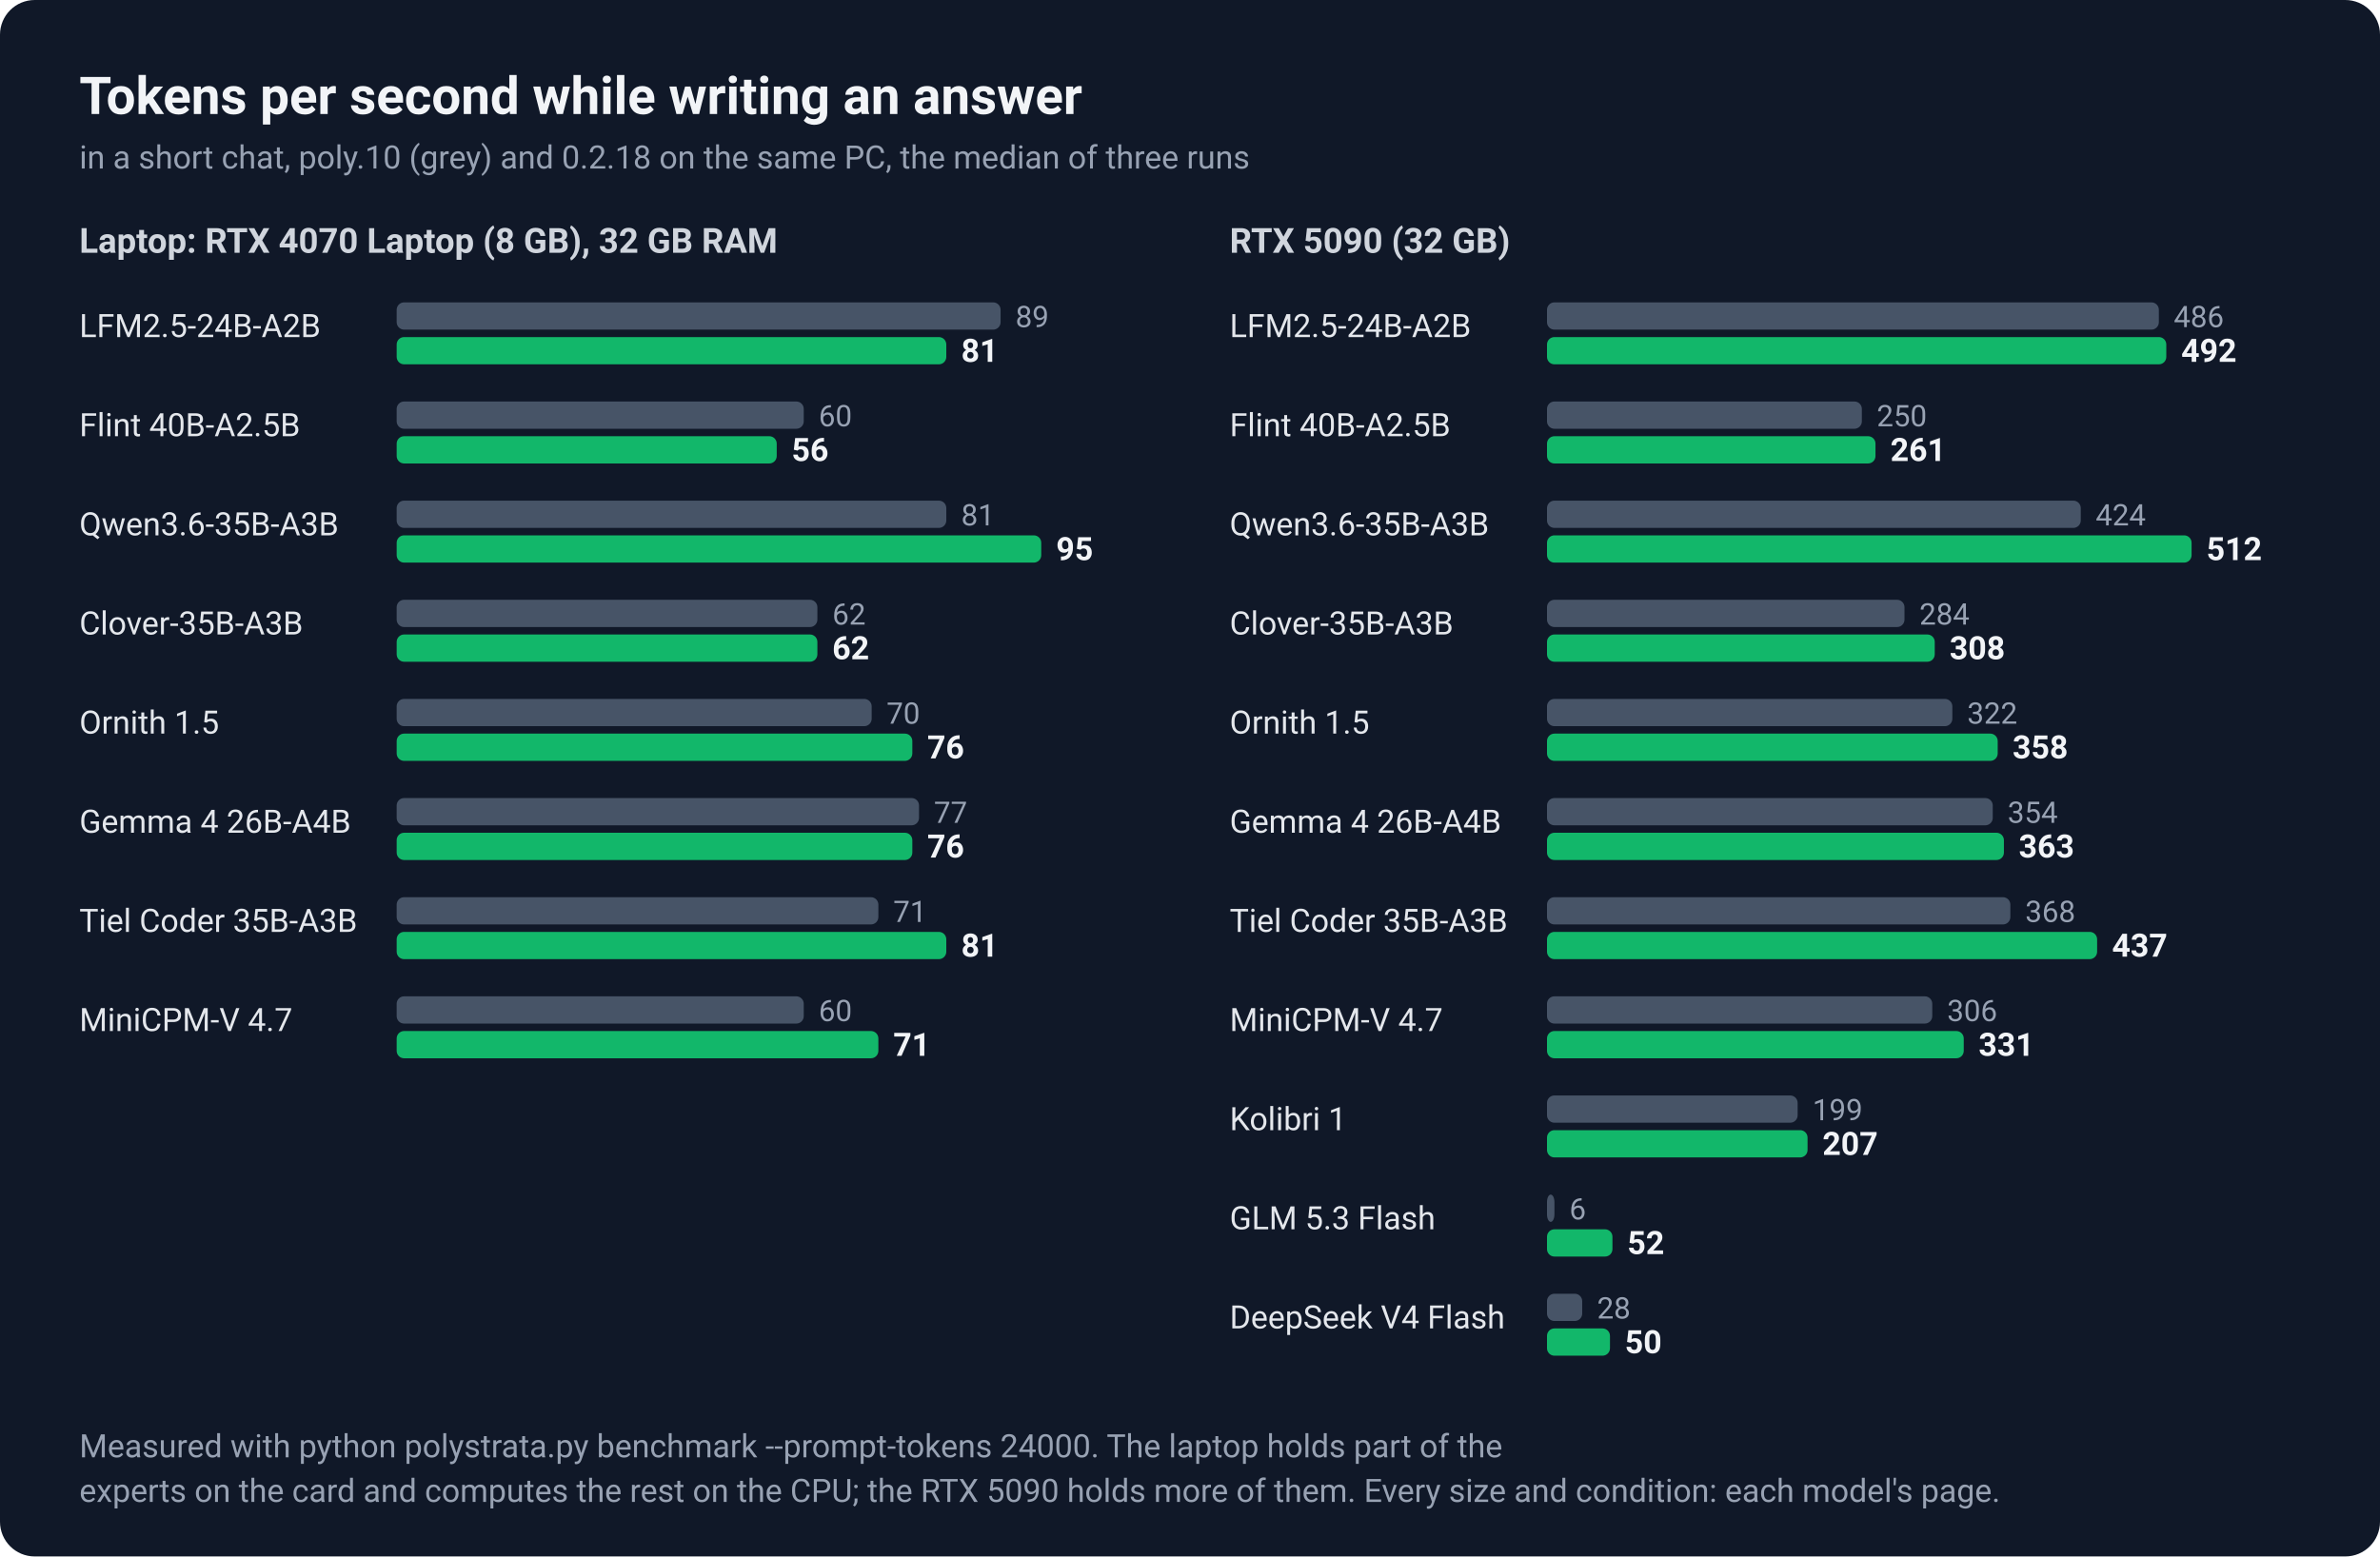
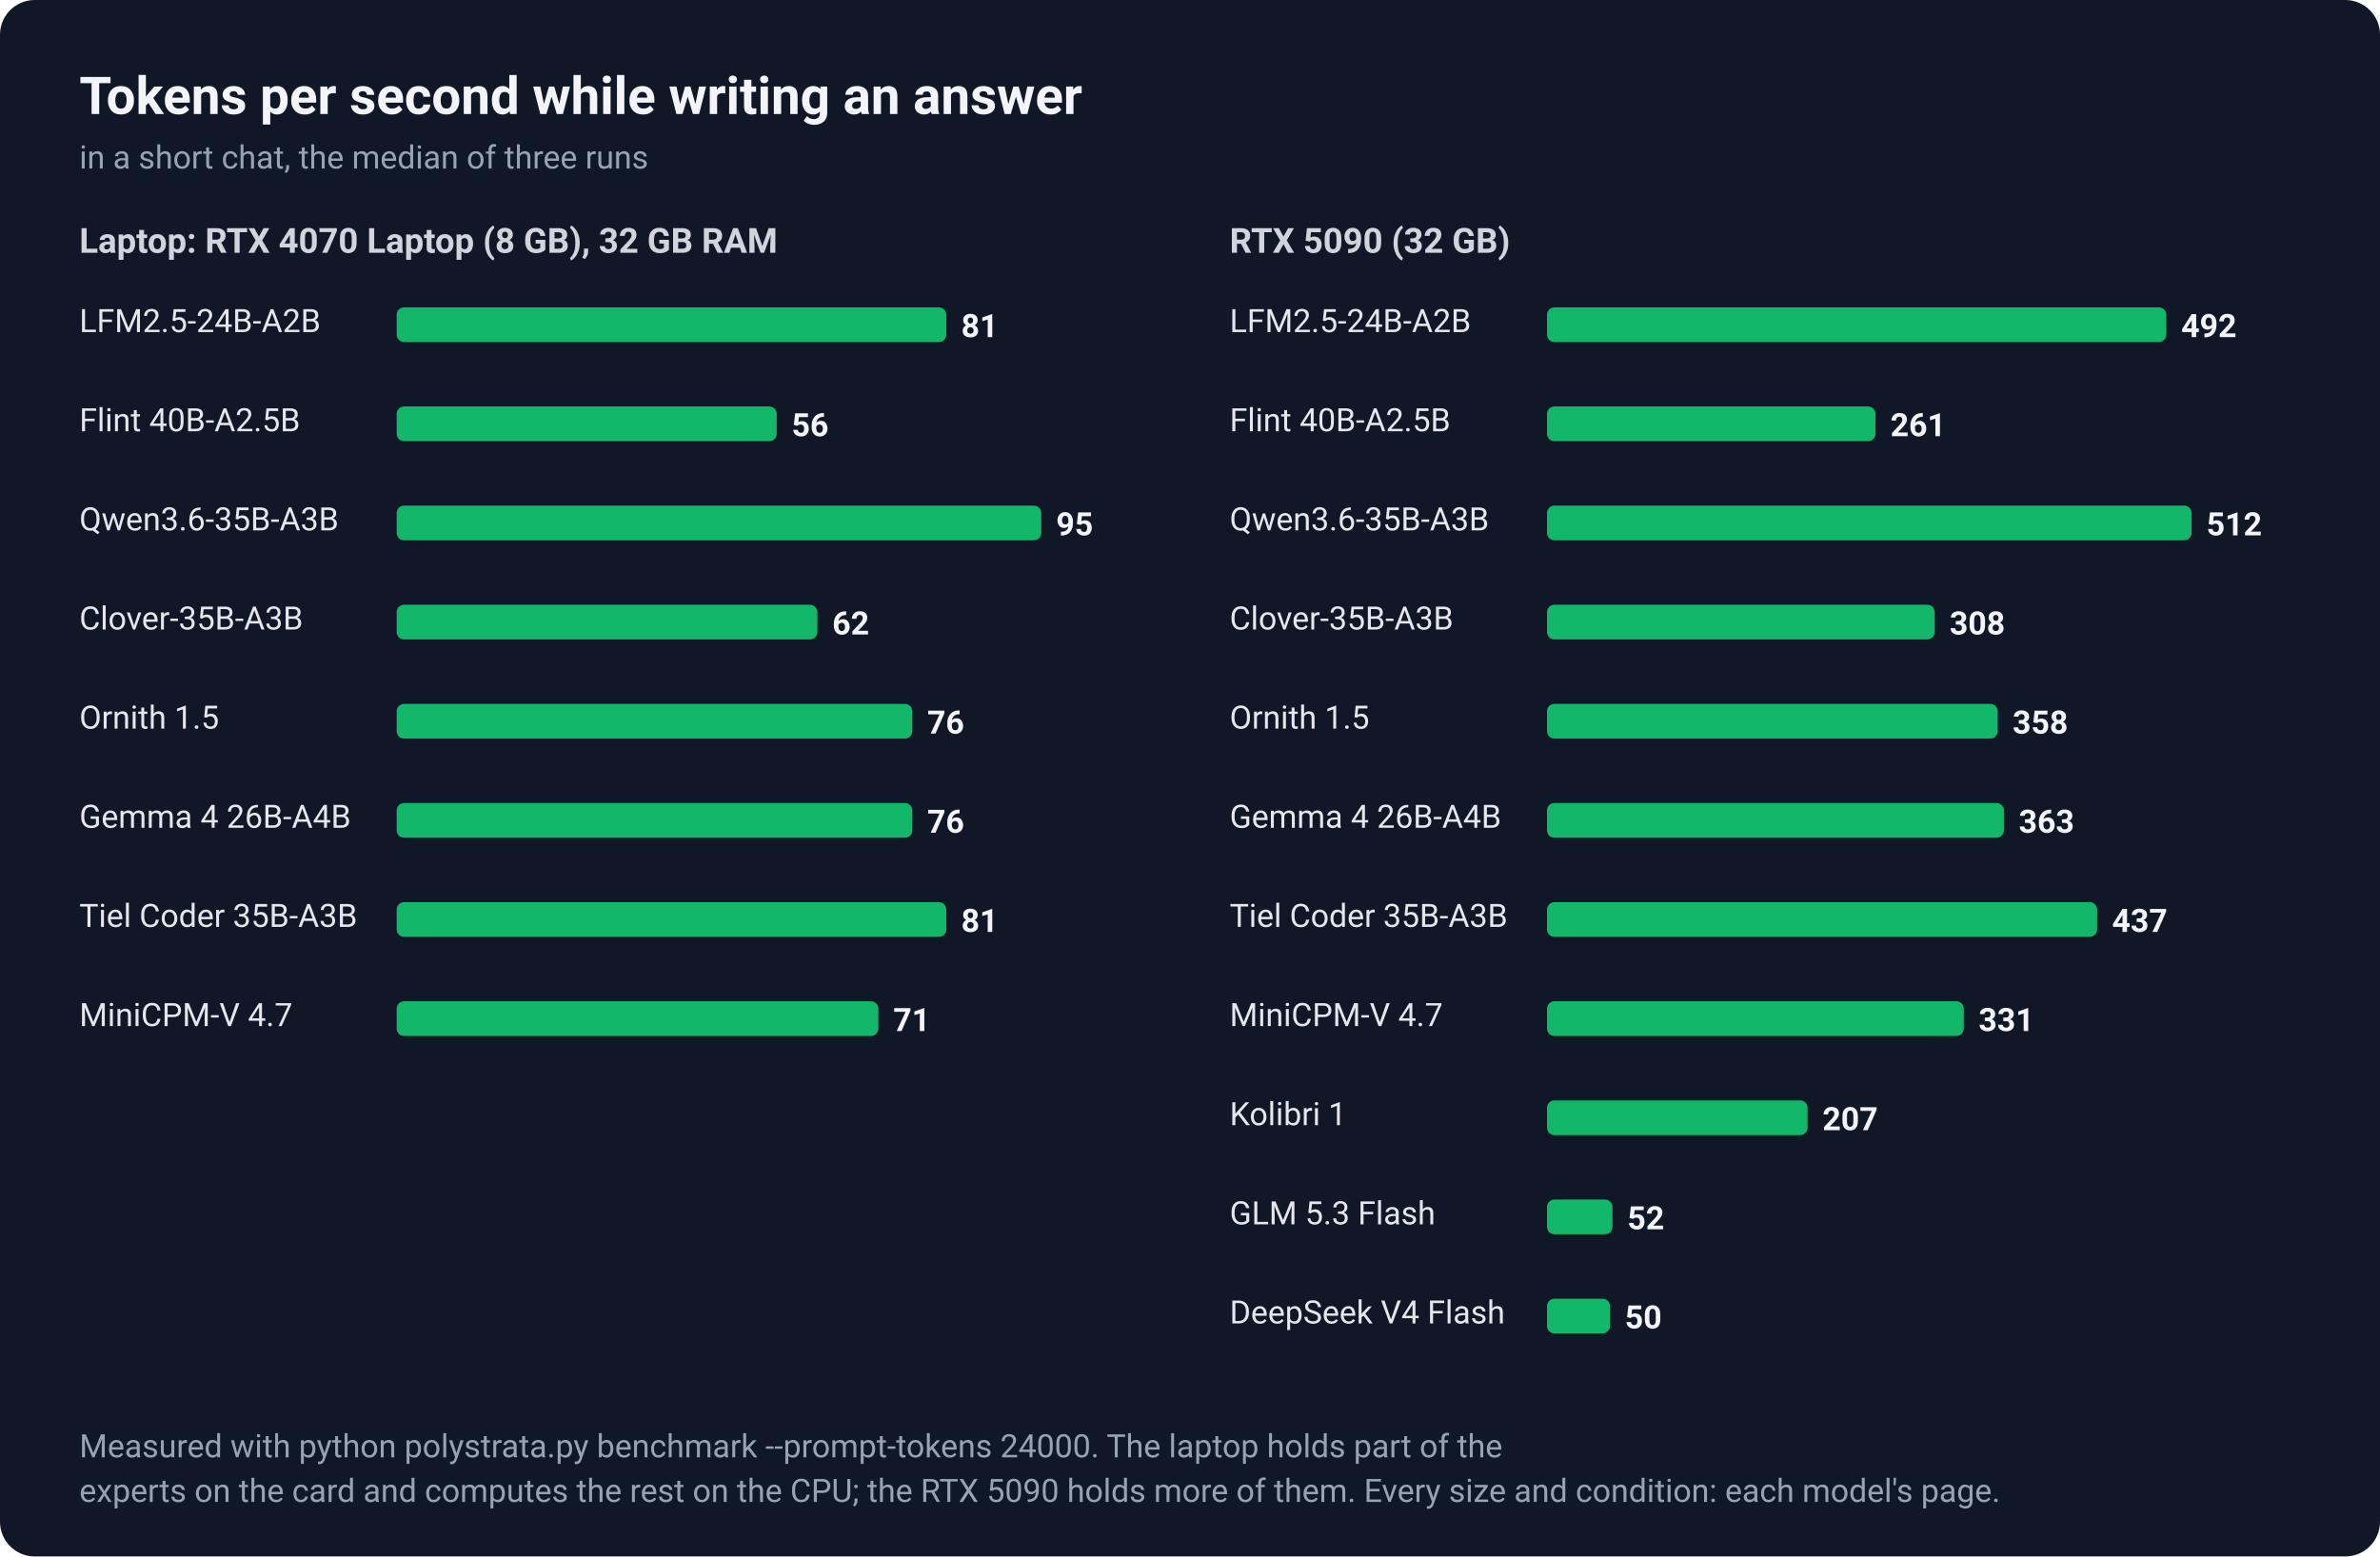
- <svg xmlns="http://www.w3.org/2000/svg" viewBox="0 0 960 628" width="960" height="628" role="img" aria-label="Tokens per second while writing an answer, poly.10 then 0.2.18. Laptop: RTX 4070 Laptop (8 GB), 32 GB RAM: LFM2.5-24B-A2B 89 to 81, Flint 40B-A2.5B 60 to 56, Qwen3.6-35B-A3B 81 to 95, Clover-35B-A3B 62 to 62, Ornith 1.5 70 to 76, Gemma 4 26B-A4B 77 to 76, Tiel Coder 35B-A3B 71 to 81, MiniCPM-V 4.7 60 to 71. RTX 5090 (32 GB): LFM2.5-24B-A2B 486 to 492, Flint 40B-A2.5B 250 to 261, Qwen3.6-35B-A3B 424 to 512, Clover-35B-A3B 284 to 308, Ornith 1.5 322 to 358, Gemma 4 26B-A4B 354 to 363, Tiel Coder 35B-A3B 368 to 437, MiniCPM-V 4.7 306 to 331, Kolibri 1 199 to 207, GLM 5.3 Flash 6 to 52, DeepSeek V4 Flash 28 to 50">
+ <svg xmlns="http://www.w3.org/2000/svg" viewBox="0 0 960 628" width="960" height="628" role="img" aria-label="Tokens per second while writing an answer, 0.2.18. Laptop: RTX 4070 Laptop (8 GB), 32 GB RAM: LFM2.5-24B-A2B 81, Flint 40B-A2.5B 56, Qwen3.6-35B-A3B 95, Clover-35B-A3B 62, Ornith 1.5 76, Gemma 4 26B-A4B 76, Tiel Coder 35B-A3B 81, MiniCPM-V 4.7 71. RTX 5090 (32 GB): LFM2.5-24B-A2B 492, Flint 40B-A2.5B 261, Qwen3.6-35B-A3B 512, Clover-35B-A3B 308, Ornith 1.5 358, Gemma 4 26B-A4B 363, Tiel Coder 35B-A3B 437, MiniCPM-V 4.7 331, Kolibri 1 207, GLM 5.3 Flash 52, DeepSeek V4 Flash 50">
  <style>
text{font-family:system-ui,-apple-system,"Segoe UI",Roboto,"Helvetica Neue",Arial,sans-serif}
.h{font-size:21px;font-weight:700;fill:#f2f4f7}
.s{font-size:13px;fill:#98a2b3}
.p{font-size:14px;font-weight:600;fill:#d0d5dd}
.m{font-size:13px;fill:#e4e7ec}
.o{font-size:12px;fill:#98a2b3}
.v{font-size:13px;font-weight:700;fill:#f2f4f7}
</style>
  <rect width="960" height="628" rx="14" fill="#101828" />
  <text x="32" y="46" class="h">Tokens per second while writing an answer</text>
-   <text x="32" y="68" class="s">in a short chat, poly.10 (grey) and 0.2.18 on the same PC, the median of three runs</text>
+   <text x="32" y="68" class="s">in a short chat, the median of three runs</text>
  <text x="32" y="102" class="p">Laptop: RTX 4070 Laptop (8 GB), 32 GB RAM</text>
-   <text x="32" y="136" class="m">LFM2.5-24B-A2B</text>
-   <rect x="160" y="122" width="243.6" height="11" rx="3" fill="#475467" />
-   <text x="409.6" y="132" class="o">89</text>
-   <rect x="160" y="136" width="221.7" height="11" rx="3" fill="#12b76a" />
-   <text x="387.7" y="146" class="v">81</text>
-   <text x="32" y="176" class="m">Flint 40B-A2.5B</text>
-   <rect x="160" y="162" width="164.2" height="11" rx="3" fill="#475467" />
-   <text x="330.2" y="172" class="o">60</text>
-   <rect x="160" y="176" width="153.3" height="11" rx="3" fill="#12b76a" />
-   <text x="319.3" y="186" class="v">56</text>
-   <text x="32" y="216" class="m">Qwen3.6-35B-A3B</text>
-   <rect x="160" y="202" width="221.7" height="11" rx="3" fill="#475467" />
-   <text x="387.7" y="212" class="o">81</text>
-   <rect x="160" y="216" width="260.0" height="11" rx="3" fill="#12b76a" />
-   <text x="426.0" y="226" class="v">95</text>
-   <text x="32" y="256" class="m">Clover-35B-A3B</text>
-   <rect x="160" y="242" width="169.7" height="11" rx="3" fill="#475467" />
-   <text x="335.7" y="252" class="o">62</text>
-   <rect x="160" y="256" width="169.7" height="11" rx="3" fill="#12b76a" />
-   <text x="335.7" y="266" class="v">62</text>
-   <text x="32" y="296" class="m">Ornith 1.5</text>
-   <rect x="160" y="282" width="191.6" height="11" rx="3" fill="#475467" />
-   <text x="357.6" y="292" class="o">70</text>
-   <rect x="160" y="296" width="208.0" height="11" rx="3" fill="#12b76a" />
-   <text x="374.0" y="306" class="v">76</text>
-   <text x="32" y="336" class="m">Gemma 4 26B-A4B</text>
-   <rect x="160" y="322" width="210.7" height="11" rx="3" fill="#475467" />
-   <text x="376.7" y="332" class="o">77</text>
-   <rect x="160" y="336" width="208.0" height="11" rx="3" fill="#12b76a" />
-   <text x="374.0" y="346" class="v">76</text>
-   <text x="32" y="376" class="m">Tiel Coder 35B-A3B</text>
-   <rect x="160" y="362" width="194.3" height="11" rx="3" fill="#475467" />
-   <text x="360.3" y="372" class="o">71</text>
-   <rect x="160" y="376" width="221.7" height="11" rx="3" fill="#12b76a" />
-   <text x="387.7" y="386" class="v">81</text>
-   <text x="32" y="416" class="m">MiniCPM-V 4.7</text>
-   <rect x="160" y="402" width="164.2" height="11" rx="3" fill="#475467" />
-   <text x="330.2" y="412" class="o">60</text>
-   <rect x="160" y="416" width="194.3" height="11" rx="3" fill="#12b76a" />
-   <text x="360.3" y="426" class="v">71</text>
+   <text x="32" y="134" class="m">LFM2.5-24B-A2B</text>
+   <rect x="160" y="124" width="221.7" height="14" rx="3" fill="#12b76a" />
+   <text x="387.7" y="136" class="v">81</text>
+   <text x="32" y="174" class="m">Flint 40B-A2.5B</text>
+   <rect x="160" y="164" width="153.3" height="14" rx="3" fill="#12b76a" />
+   <text x="319.3" y="176" class="v">56</text>
+   <text x="32" y="214" class="m">Qwen3.6-35B-A3B</text>
+   <rect x="160" y="204" width="260.0" height="14" rx="3" fill="#12b76a" />
+   <text x="426.0" y="216" class="v">95</text>
+   <text x="32" y="254" class="m">Clover-35B-A3B</text>
+   <rect x="160" y="244" width="169.7" height="14" rx="3" fill="#12b76a" />
+   <text x="335.7" y="256" class="v">62</text>
+   <text x="32" y="294" class="m">Ornith 1.5</text>
+   <rect x="160" y="284" width="208.0" height="14" rx="3" fill="#12b76a" />
+   <text x="374.0" y="296" class="v">76</text>
+   <text x="32" y="334" class="m">Gemma 4 26B-A4B</text>
+   <rect x="160" y="324" width="208.0" height="14" rx="3" fill="#12b76a" />
+   <text x="374.0" y="336" class="v">76</text>
+   <text x="32" y="374" class="m">Tiel Coder 35B-A3B</text>
+   <rect x="160" y="364" width="221.7" height="14" rx="3" fill="#12b76a" />
+   <text x="387.7" y="376" class="v">81</text>
+   <text x="32" y="414" class="m">MiniCPM-V 4.7</text>
+   <rect x="160" y="404" width="194.3" height="14" rx="3" fill="#12b76a" />
+   <text x="360.3" y="416" class="v">71</text>
  <text x="496" y="102" class="p">RTX 5090 (32 GB)</text>
-   <text x="496" y="136" class="m">LFM2.5-24B-A2B</text>
-   <rect x="624" y="122" width="246.8" height="11" rx="3" fill="#475467" />
-   <text x="876.8" y="132" class="o">486</text>
-   <rect x="624" y="136" width="249.8" height="11" rx="3" fill="#12b76a" />
-   <text x="879.8" y="146" class="v">492</text>
-   <text x="496" y="176" class="m">Flint 40B-A2.5B</text>
-   <rect x="624" y="162" width="127.0" height="11" rx="3" fill="#475467" />
-   <text x="757.0" y="172" class="o">250</text>
-   <rect x="624" y="176" width="132.5" height="11" rx="3" fill="#12b76a" />
-   <text x="762.5" y="186" class="v">261</text>
-   <text x="496" y="216" class="m">Qwen3.6-35B-A3B</text>
-   <rect x="624" y="202" width="215.3" height="11" rx="3" fill="#475467" />
-   <text x="845.3" y="212" class="o">424</text>
-   <rect x="624" y="216" width="260.0" height="11" rx="3" fill="#12b76a" />
-   <text x="890.0" y="226" class="v">512</text>
-   <text x="496" y="256" class="m">Clover-35B-A3B</text>
-   <rect x="624" y="242" width="144.2" height="11" rx="3" fill="#475467" />
-   <text x="774.2" y="252" class="o">284</text>
-   <rect x="624" y="256" width="156.4" height="11" rx="3" fill="#12b76a" />
-   <text x="786.4" y="266" class="v">308</text>
-   <text x="496" y="296" class="m">Ornith 1.5</text>
-   <rect x="624" y="282" width="163.5" height="11" rx="3" fill="#475467" />
-   <text x="793.5" y="292" class="o">322</text>
-   <rect x="624" y="296" width="181.8" height="11" rx="3" fill="#12b76a" />
-   <text x="811.8" y="306" class="v">358</text>
-   <text x="496" y="336" class="m">Gemma 4 26B-A4B</text>
-   <rect x="624" y="322" width="179.8" height="11" rx="3" fill="#475467" />
-   <text x="809.8" y="332" class="o">354</text>
-   <rect x="624" y="336" width="184.3" height="11" rx="3" fill="#12b76a" />
-   <text x="814.3" y="346" class="v">363</text>
-   <text x="496" y="376" class="m">Tiel Coder 35B-A3B</text>
-   <rect x="624" y="362" width="186.9" height="11" rx="3" fill="#475467" />
-   <text x="816.9" y="372" class="o">368</text>
-   <rect x="624" y="376" width="221.9" height="11" rx="3" fill="#12b76a" />
-   <text x="851.9" y="386" class="v">437</text>
-   <text x="496" y="416" class="m">MiniCPM-V 4.7</text>
-   <rect x="624" y="402" width="155.4" height="11" rx="3" fill="#475467" />
-   <text x="785.4" y="412" class="o">306</text>
-   <rect x="624" y="416" width="168.1" height="11" rx="3" fill="#12b76a" />
-   <text x="798.1" y="426" class="v">331</text>
-   <text x="496" y="456" class="m">Kolibri 1</text>
-   <rect x="624" y="442" width="101.1" height="11" rx="3" fill="#475467" />
-   <text x="731.1" y="452" class="o">199</text>
-   <rect x="624" y="456" width="105.1" height="11" rx="3" fill="#12b76a" />
-   <text x="735.1" y="466" class="v">207</text>
-   <text x="496" y="496" class="m">GLM 5.3 Flash</text>
-   <rect x="624" y="482" width="3.0" height="11" rx="3" fill="#475467" />
-   <text x="633.0" y="492" class="o">6</text>
-   <rect x="624" y="496" width="26.4" height="11" rx="3" fill="#12b76a" />
-   <text x="656.4" y="506" class="v">52</text>
-   <text x="496" y="536" class="m">DeepSeek V4 Flash</text>
-   <rect x="624" y="522" width="14.2" height="11" rx="3" fill="#475467" />
-   <text x="644.2" y="532" class="o">28</text>
-   <rect x="624" y="536" width="25.4" height="11" rx="3" fill="#12b76a" />
-   <text x="655.4" y="546" class="v">50</text>
+   <text x="496" y="134" class="m">LFM2.5-24B-A2B</text>
+   <rect x="624" y="124" width="249.8" height="14" rx="3" fill="#12b76a" />
+   <text x="879.8" y="136" class="v">492</text>
+   <text x="496" y="174" class="m">Flint 40B-A2.5B</text>
+   <rect x="624" y="164" width="132.5" height="14" rx="3" fill="#12b76a" />
+   <text x="762.5" y="176" class="v">261</text>
+   <text x="496" y="214" class="m">Qwen3.6-35B-A3B</text>
+   <rect x="624" y="204" width="260.0" height="14" rx="3" fill="#12b76a" />
+   <text x="890.0" y="216" class="v">512</text>
+   <text x="496" y="254" class="m">Clover-35B-A3B</text>
+   <rect x="624" y="244" width="156.4" height="14" rx="3" fill="#12b76a" />
+   <text x="786.4" y="256" class="v">308</text>
+   <text x="496" y="294" class="m">Ornith 1.5</text>
+   <rect x="624" y="284" width="181.8" height="14" rx="3" fill="#12b76a" />
+   <text x="811.8" y="296" class="v">358</text>
+   <text x="496" y="334" class="m">Gemma 4 26B-A4B</text>
+   <rect x="624" y="324" width="184.3" height="14" rx="3" fill="#12b76a" />
+   <text x="814.3" y="336" class="v">363</text>
+   <text x="496" y="374" class="m">Tiel Coder 35B-A3B</text>
+   <rect x="624" y="364" width="221.9" height="14" rx="3" fill="#12b76a" />
+   <text x="851.9" y="376" class="v">437</text>
+   <text x="496" y="414" class="m">MiniCPM-V 4.7</text>
+   <rect x="624" y="404" width="168.1" height="14" rx="3" fill="#12b76a" />
+   <text x="798.1" y="416" class="v">331</text>
+   <text x="496" y="454" class="m">Kolibri 1</text>
+   <rect x="624" y="444" width="105.1" height="14" rx="3" fill="#12b76a" />
+   <text x="735.1" y="456" class="v">207</text>
+   <text x="496" y="494" class="m">GLM 5.3 Flash</text>
+   <rect x="624" y="484" width="26.4" height="14" rx="3" fill="#12b76a" />
+   <text x="656.4" y="496" class="v">52</text>
+   <text x="496" y="534" class="m">DeepSeek V4 Flash</text>
+   <rect x="624" y="524" width="25.4" height="14" rx="3" fill="#12b76a" />
+   <text x="655.4" y="536" class="v">50</text>
  <text x="32" y="588" class="s">Measured with python polystrata.py benchmark --prompt-tokens 24000. The laptop holds part of the</text>
  <text x="32" y="606" class="s">experts on the card and computes the rest on the CPU; the RTX 5090 holds more of them. Every size and condition: each model's page.</text>
</svg>
